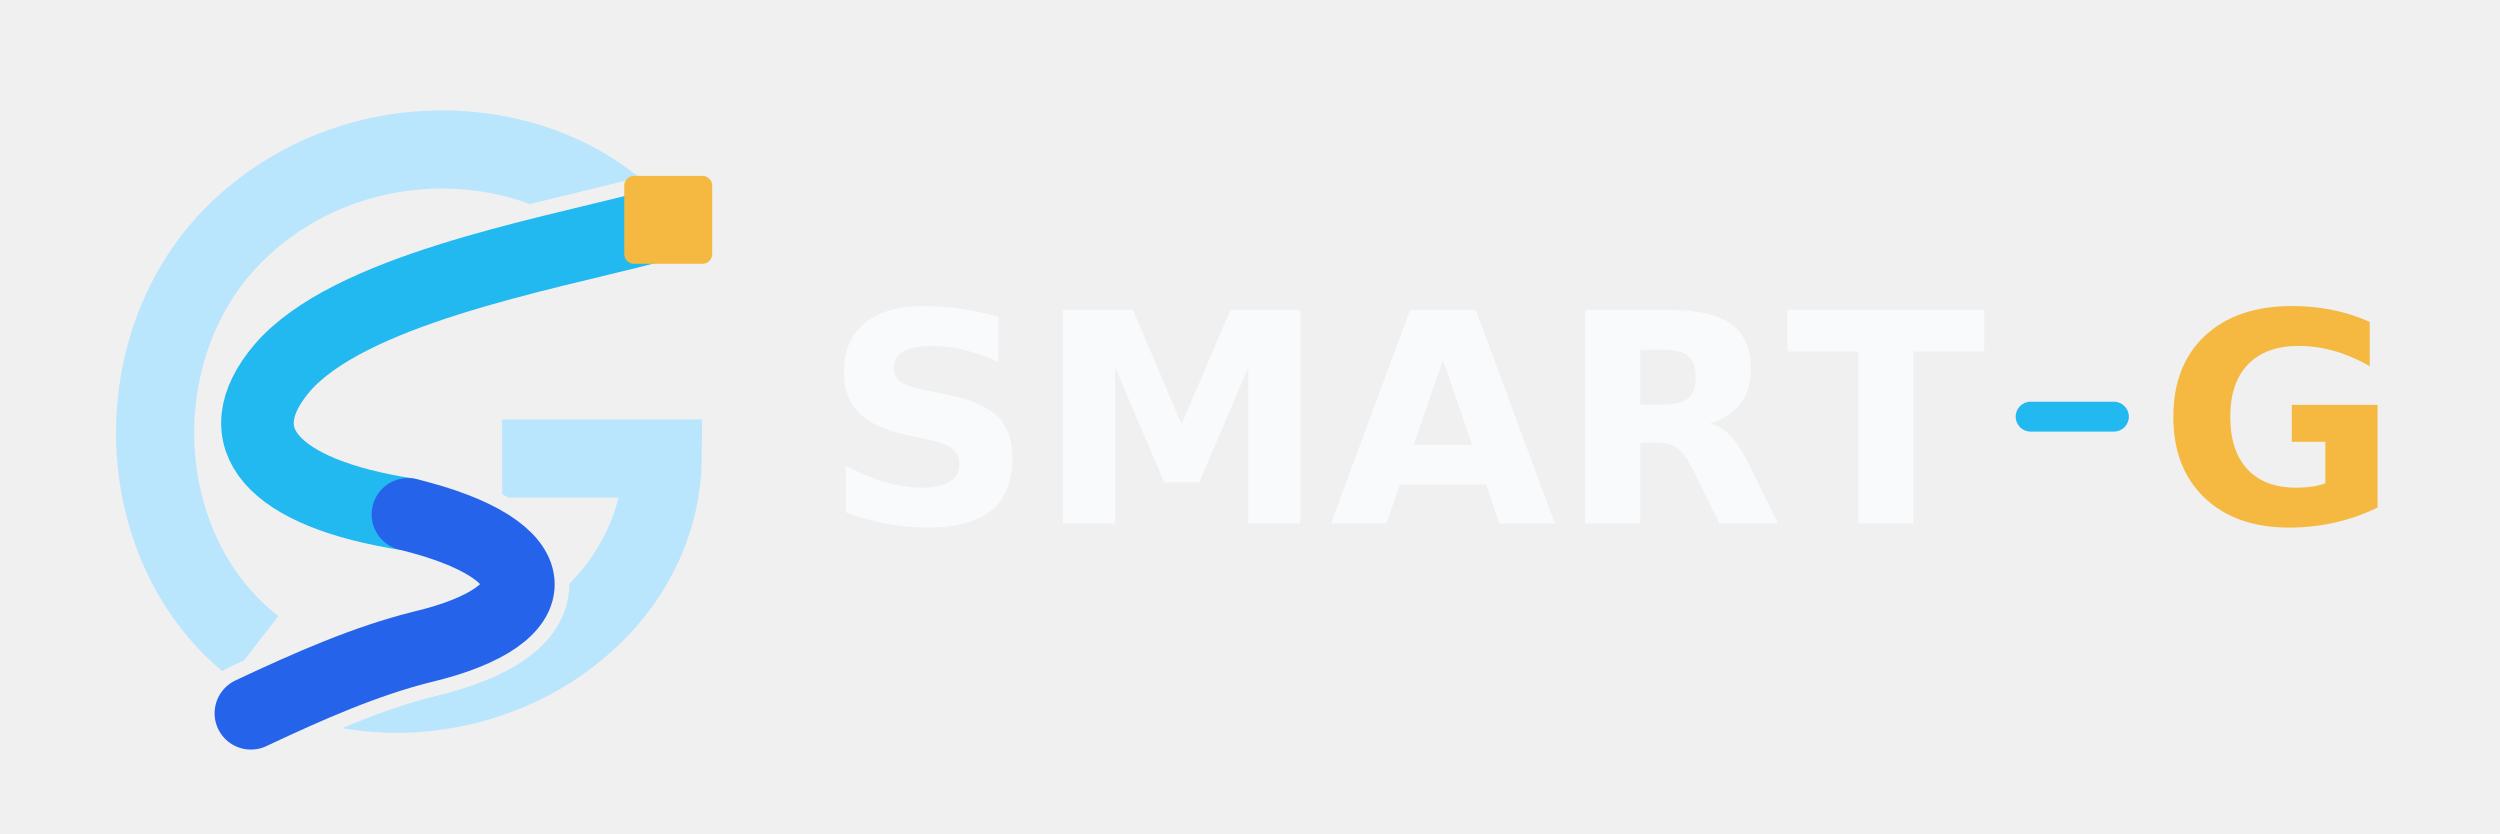
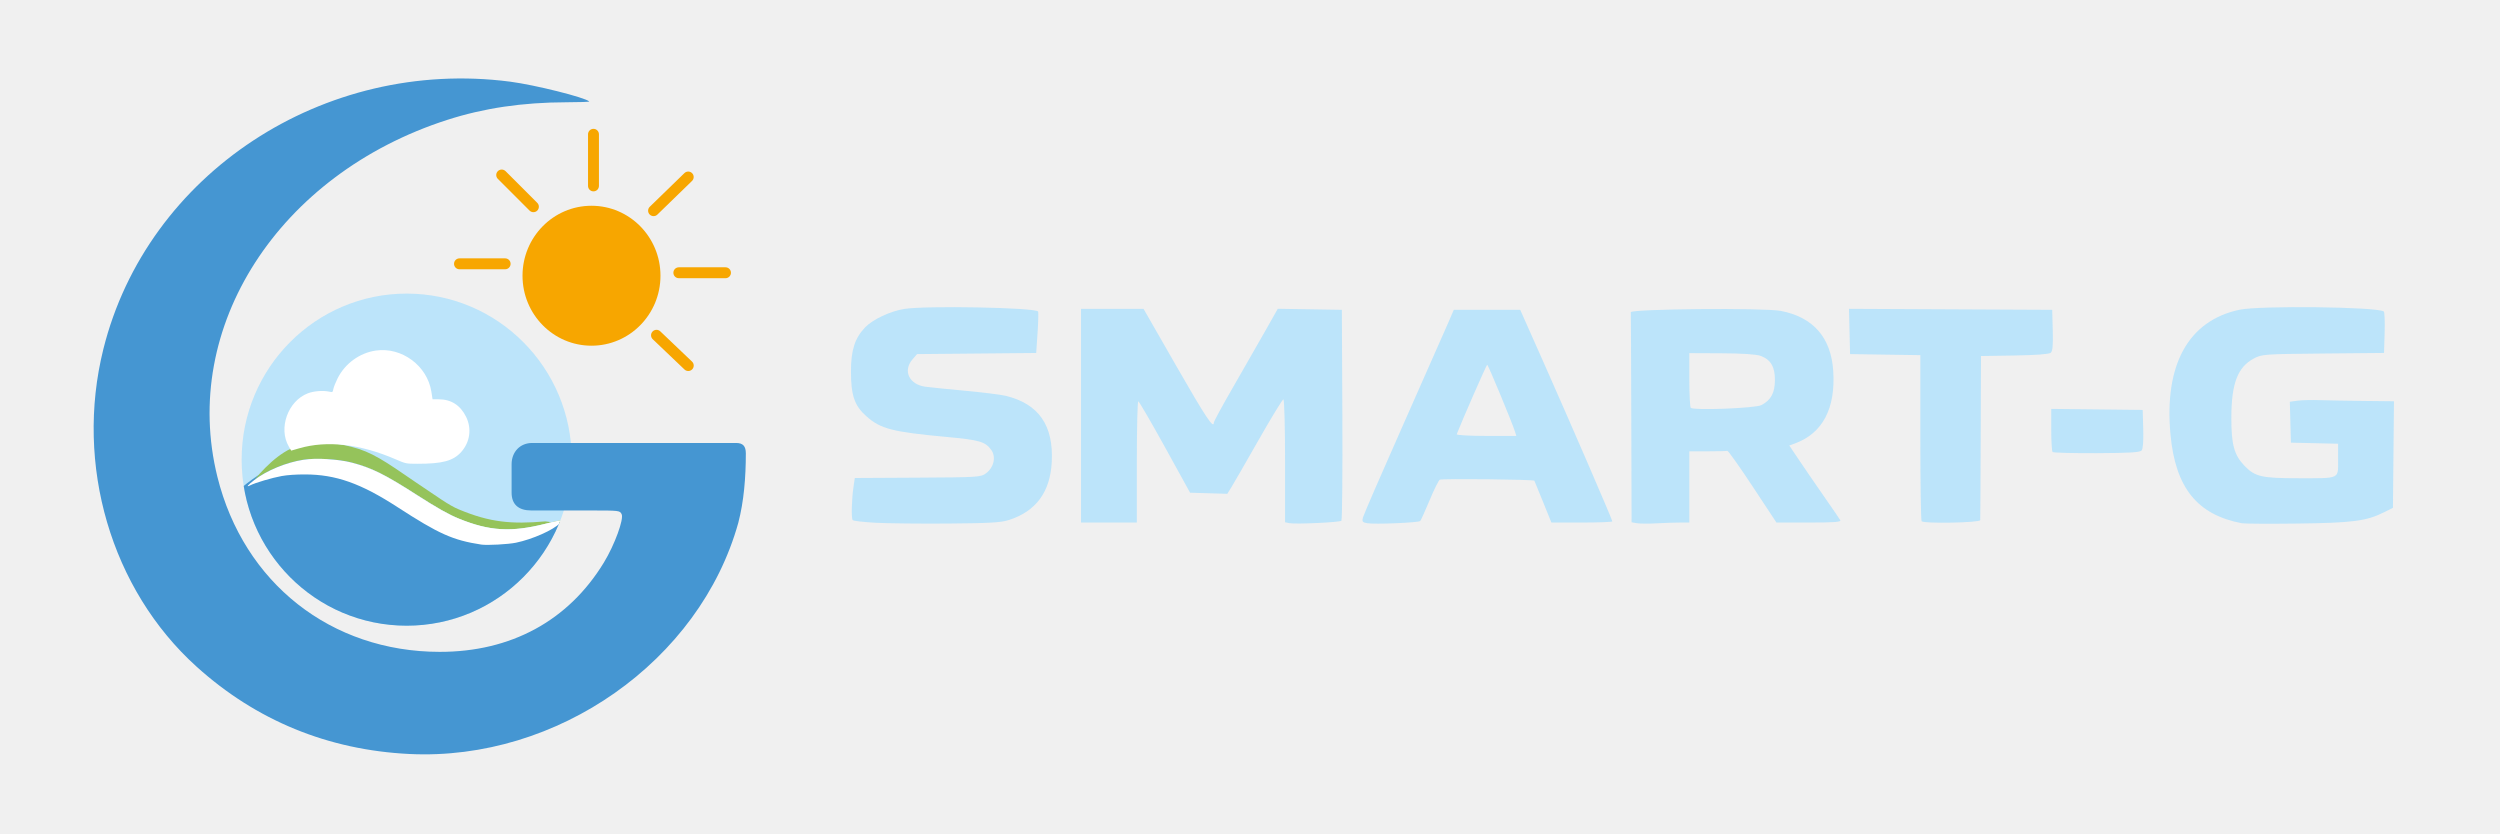
- <svg xmlns="http://www.w3.org/2000/svg" viewBox="0 0 2400 800" width="2400" height="800" role="img" aria-labelledby="title">
-   <g transform="translate(70 65) scale(0.67)">
-     <defs>
-       <mask id="cut-horizontal-dark" maskUnits="userSpaceOnUse" x="-50" y="-50" width="1100" height="1100">
-         <rect x="-50" y="-50" width="1100" height="1100" fill="white" />
-         <path d="M 820 230 C 665 270 395 320 300 430 C 215 530 285 610 480 640" fill="none" stroke="black" stroke-width="146" stroke-linecap="round" />
-         <path d="M 480 640 C 685 690 690 785 500 830 C 420 850 340 885 255 925" fill="none" stroke="black" stroke-width="146" stroke-linecap="round" />
-       </mask>
-     </defs>
-     <g mask="url(#cut-horizontal-dark)" fill="none" stroke="#BAE6FD" stroke-width="112" stroke-linecap="butt" stroke-linejoin="miter">
-       <path d="M 815 238 C 680 85 405 70 235 235 C 70 395 80 690 260 830" />
-       <path d="M 355 882 C 590 948 842 788 845 560 L 615 560" />
+ <svg xmlns="http://www.w3.org/2000/svg" width="2400" height="800" viewBox="0 0 2400 800" role="img" aria-labelledby="title desc">
+   <defs>
+     <clipPath id="globe-boundary" clipPathUnits="userSpaceOnUse">
+       <path d="M703.600,626.800 C703.600,719.197 629.145,794.100 537.300,794.100 C445.455,794.100 371.000,719.197 371.000,626.800 C371.000,534.403 445.455,459.500 537.300,459.500 C629.145,459.500 703.600,534.403 703.600,626.800 Z" fill="#FFFFFF" fill-rule="evenodd" />
+     </clipPath>
+   </defs>
+   <g transform="translate(-121.5251 -155.968) scale(0.9528158)">
+     <g id="emblem">
+       <path id="sky" d="M703.600,626.800 C703.600,719.197 629.145,794.100 537.300,794.100 C445.455,794.100 371.000,719.197 371.000,626.800 C371.000,534.403 445.455,459.500 537.300,459.500 C629.145,459.500 703.600,534.403 703.600,626.800 Z" fill="#BCE4FA" fill-rule="evenodd" />
+       <g id="globe-contents" clip-path="url(#globe-boundary)">
+         <path id="ocean" d="M371,655 C400,631 423,624 447,626 C485,623 512,640 550,664 C594,693 628,710 696,688 L717,820 L350,820 Z" fill="#4596D2" fill-rule="evenodd" />
+         <path id="green-ribbon" d="M383.547,647.500  C398.000,630.000 416.000,614.000 433.418,611.867  C446.000,608.000 468.000,610.000 482.000,614.000  C502.000,619.000 515.000,628.000 547.000,650.000  C568.000,664.000 580.000,673.000 590.000,677.000  C621.000,690.000 643.000,692.000 676.978,689.000  L691.651,690.842  C695.285,687.050 694.136,687.095 676.978,691.426  C642.665,700.087 620.697,698.790 590.000,686.292  C579.545,682.036 568.445,675.768 547.000,662.012  C515.143,641.577 501.794,634.954 482.000,629.763  C468.669,626.266 445.999,624.915 433.418,626.867  C415.745,629.609 396.289,637.659 383.547,647.500 Z" fill="#95C35B" fill-rule="evenodd" />
+         <path id="cloud" d="M526.006,626.401 C490.399,611.032 457.077,607.251 428.976,615.390 L420.922,617.723 L418.527,613.611 C407.770,595.146 417.666,567.589 437.798,559.942 C443.798,557.663 452.915,556.950 459.134,558.274 C462.688,559.030 462.783,558.970 463.416,555.594 C463.773,553.694 465.685,548.902 467.665,544.943 C475.153,529.975 489.858,519.263 506.172,516.894 C532.316,513.097 558.105,532.205 562.175,558.389 L563.359,566.000 L569.501,566.000 C582.069,566.000 591.392,571.957 597.159,583.670 C603.001,595.538 601.087,609.223 592.202,619.115 C584.145,628.086 573.210,631.015 548.000,630.957 C536.596,630.931 536.413,630.893 526.006,626.401 Z" fill="#FFFFFF" fill-rule="evenodd" />
+         <path id="white-separator" d="M612.500,712.382 C583.815,707.993 569.849,701.750 528.000,674.611 C491.103,650.683 465.914,641.770 435.000,641.703 C425.727,641.682 417.175,642.269 411.276,643.331 C401.891,645.020 384.735,650.087 379.750,652.642 C375.068,655.042 376.774,652.731 383.547,647.500 C396.289,637.659 415.745,629.609 433.418,626.867 C445.999,624.915 468.669,626.266 482.000,629.763 C501.794,634.954 515.143,641.577 547.000,662.012 C568.445,675.768 579.545,682.036 590.000,686.292 C620.697,698.790 642.665,700.087 676.978,691.426 C694.136,687.095 695.285,687.050 691.651,690.842 C685.089,697.692 664.031,707.046 647.422,710.491 C639.585,712.116 618.298,713.269 612.500,712.382 Z" fill="#FFFFFF" fill-rule="evenodd" />
+       </g>
+       <path id="outer-g" d="M540.000,923.367 C458.039,919.350 385.611,889.609 325.500,835.286 C239.486,757.555 202.661,632.056 231.667,515.500 C275.657,338.727 453.817,221.557 641.500,245.966 C666.453,249.211 716.944,261.846 721.285,265.932 C721.717,266.338 711.367,266.699 698.285,266.733 C653.951,266.848 614.974,272.616 578.000,284.532 C408.244,339.239 309.125,493.243 346.575,644.102 C373.139,751.114 461.037,820.342 570.500,820.466 C642.353,820.547 700.257,789.076 735.915,730.562 C746.787,712.722 756.390,686.511 753.834,681.654 C751.957,678.086 751.486,678.031 722.750,678.015 L662.800,678.000  C650.000,678.000 643.000,672.000 643.000,660.000  L643.000,631.500 C643.000,619.000 651.500,610.000 663.800,610.000  L869.200,610.000 C876.200,610.000 879.000,613.300 879.000,620.500  C879.000,645.000 877.000,669.000 871.416,690.408 C832.673,829.628 688.932,930.666 540.000,923.367 Z" fill="#4596D2" fill-rule="evenodd" />
+       <path id="sun" d="M793.000,441.500 C793.000,480.436 761.884,512.000 723.500,512.000 C685.116,512.000 654.000,480.436 654.000,441.500 C654.000,402.564 685.116,371.000 723.500,371.000 C761.884,371.000 793.000,402.564 793.000,441.500 Z" fill="#F7A600" fill-rule="evenodd" />
+       <path id="ray-1" d="M720.000,299.000 L720.000,351.000 A5.500,5.500 0 0 0 731.000,351.000 L731.000,299.000 A5.500,5.500 0 0 0 720.000,299.000 Z" fill="#F7A600" fill-rule="evenodd" />
+       <path id="ray-2" d="M629.111,343.889 L661.111,375.889 A5.500,5.500 0 0 0 668.889,368.111 L636.889,336.111 A5.500,5.500 0 0 0 629.111,343.889 Z" fill="#F7A600" fill-rule="evenodd" />
+       <path id="ray-3" d="M817.168,338.055 L782.168,372.055 A5.500,5.500 0 0 0 789.832,379.945 L824.832,345.945 A5.500,5.500 0 0 0 817.168,338.055 Z" fill="#F7A600" fill-rule="evenodd" />
+       <path id="ray-4" d="M590.500,435.000 L636.500,435.000 A5.500,5.500 0 0 0 636.500,424.000 L590.500,424.000 A5.500,5.500 0 0 0 590.500,435.000 Z" fill="#F7A600" fill-rule="evenodd" />
+       <path id="ray-5" d="M811.500,444.000 L858.500,444.000 A5.500,5.500 0 0 0 858.500,433.000 L811.500,433.000 A5.500,5.500 0 0 0 811.500,444.000 Z" fill="#F7A600" fill-rule="evenodd" />
+       <path id="ray-6" d="M785.205,505.481 L817.205,535.981 A5.500,5.500 0 0 0 824.795,528.019 L792.795,497.519 A5.500,5.500 0 0 0 785.205,505.481 Z" fill="#F7A600" fill-rule="evenodd" />
    </g>
-     <path d="M 820 230 C 665 270 395 320 300 430 C 215 530 285 610 480 640" fill="none" stroke="#22B8F0" stroke-width="104" stroke-linecap="round" />
-     <path d="M 480 640 C 685 690 690 785 500 830 C 420 850 340 885 255 925" fill="none" stroke="#2563EB" stroke-width="104" stroke-linecap="round" />
-     <rect x="790" y="155" width="126" height="126" rx="14" fill="#F5B942" />
  </g>
-   <g fill="#F8FAFC" transform="translate(790 502.5) scale(0.1373074 -0.1373074)">
-     <path d="M1227 1446V1130Q1104 1185 987.0 1213.0Q870 1241 766 1241Q628 1241 562.0 1203.0Q496 1165 496 1085Q496 1025 540.5 991.5Q585 958 702 934L866 901Q1115 851 1220.0 749.0Q1325 647 1325 459Q1325 212 1178.5 91.5Q1032 -29 731 -29Q589 -29 446.0 -2.0Q303 25 160 78V403Q303 327 436.5 288.5Q570 250 694 250Q820 250 887.0 292.0Q954 334 954 412Q954 482 908.5 520.0Q863 558 727 588L578 621Q354 669 250.5 774.0Q147 879 147 1057Q147 1280 291.0 1400.0Q435 1520 705 1520Q828 1520 958.0 1501.5Q1088 1483 1227 1446Z" transform="translate(0 0)" />
-     <path d="M188 1493H678L1018 694L1360 1493H1849V0H1485V1092L1141 287H897L553 1092V0H188Z" transform="translate(1489.566 0)" />
-     <path d="M1094 272H492L397 0H10L563 1493H1022L1575 0H1188ZM588 549H997L793 1143Z" transform="translate(3542.132 0)" />
-     <path d="M735 831Q856 831 908.5 876.0Q961 921 961 1024Q961 1126 908.5 1170.0Q856 1214 735 1214H573V831ZM573 565V0H188V1493H776Q1071 1493 1208.5 1394.0Q1346 1295 1346 1081Q1346 933 1274.5 838.0Q1203 743 1059 698Q1138 680 1200.5 616.5Q1263 553 1327 424L1536 0H1126L944 371Q889 483 832.5 524.0Q776 565 682 565Z" transform="translate(5141.698 0)" />
-     <path d="M10 1493H1386V1202H891V0H506V1202H10Z" transform="translate(6733.263 0)" />
-   </g>
-   <rect x="1935.046" y="385.650" width="108.650" height="28.700" rx="14.350" fill="#22B8F0" />
-   <g fill="#F5B942" transform="translate(2072.396 502.5) scale(0.1373074 -0.1373074)">
-     <path d="M1530 111Q1386 41 1231.0 6.0Q1076 -29 911 -29Q538 -29 320.0 179.5Q102 388 102 745Q102 1106 324.0 1313.0Q546 1520 932 1520Q1081 1520 1217.5 1492.0Q1354 1464 1475 1409V1100Q1350 1171 1226.5 1206.0Q1103 1241 979 1241Q749 1241 624.5 1112.5Q500 984 500 745Q500 508 620.0 379.0Q740 250 961 250Q1021 250 1072.5 257.5Q1124 265 1165 281V571H930V829H1530Z" transform="translate(0 0)" />
+   <g transform="translate(540.6376 -1516.448) scale(1.84807)">
+     <g id="wordmark">
+       <path id="letter-S" d="M162.329,1092.111 C156.185,1091.775 150.822,1091.162 150.412,1090.750 C149.591,1089.924 149.842,1079.954 150.854,1073.180 L151.500,1068.860 L184.176,1068.680 C215.638,1068.507 216.957,1068.422 219.676,1066.404 C223.763,1063.371 224.983,1057.801 222.341,1054.231 C219.157,1049.928 216.349,1049.123 198.889,1047.508 C171.163,1044.943 164.950,1043.349 157.653,1036.926 C151.341,1031.370 149.500,1026.080 149.500,1013.500 C149.500,1002.464 151.480,996.272 156.804,990.656 C160.705,986.540 169.817,982.235 177.145,981.046 C188.308,979.235 244.623,980.289 246.682,982.348 C246.937,982.604 246.828,987.562 246.439,993.366 L245.732,1003.919 L214.778,1004.210 L183.825,1004.500 L181.412,1007.306 C176.367,1013.174 179.748,1020.293 188.124,1021.438 C190.531,1021.767 199.898,1022.718 208.940,1023.551 C217.981,1024.385 227.431,1025.568 229.940,1026.181 C247.045,1030.360 254.800,1041.536 253.801,1060.567 C252.983,1076.149 245.643,1086.118 231.651,1090.650 C227.450,1092.010 221.614,1092.355 200.000,1092.520 C185.425,1092.631 168.473,1092.447 162.329,1092.111 Z" fill="#BCE4FA" fill-rule="evenodd" />
+       <path id="letter-M" d="M377.250,1092.317 L375.000,1091.861 L375.000,1059.930 C375.000,1042.369 374.610,1028.000 374.133,1028.000 C373.657,1028.000 367.828,1037.562 361.180,1049.250 C354.532,1060.938 348.169,1071.979 347.039,1073.786 L344.985,1077.072 L335.323,1076.786 L325.660,1076.500 L312.580,1052.783 C305.386,1039.738 299.163,1029.051 298.750,1029.033 C298.337,1029.015 298.000,1043.175 298.000,1060.500 L298.000,1092.000 L283.500,1092.000 L269.000,1092.000 L269.000,1036.500 L269.000,981.000 L285.250,981.008 L301.500,981.017 L318.500,1010.681 C333.673,1037.158 338.000,1043.679 338.000,1040.072 C338.000,1039.471 342.351,1031.446 347.669,1022.239 C352.986,1013.033 360.460,999.977 364.277,993.226 L371.217,980.953 L387.859,981.226 L404.500,981.500 L404.759,1035.941 C404.901,1065.884 404.676,1090.692 404.259,1091.071 C403.341,1091.903 380.423,1092.960 377.250,1092.317 Z" fill="#BCE4FA" fill-rule="evenodd" />
+       <path id="letter-A" d="M417.660,1092.343 C415.224,1091.920 414.908,1091.503 415.434,1089.406 C415.771,1088.062 425.176,1066.384 436.334,1041.231 C447.491,1016.079 457.975,992.350 459.631,988.500 L462.642,981.500 L479.897,981.500 L497.152,981.500 L509.151,1008.500 C523.264,1040.256 545.000,1090.514 545.000,1091.389 C545.000,1091.725 537.878,1092.000 529.173,1092.000 L513.345,1092.000 L508.998,1081.250 C506.607,1075.338 504.586,1070.394 504.506,1070.264 C504.104,1069.607 456.335,1069.107 455.354,1069.749 C454.723,1070.162 452.336,1075.000 450.050,1080.500 C447.764,1086.000 445.576,1090.819 445.188,1091.208 C444.318,1092.083 421.564,1093.021 417.660,1092.343 Z M494.430,1044.750 C492.954,1040.038 480.477,1010.006 480.000,1010.017 C479.631,1010.026 466.839,1039.207 464.167,1046.136 C463.983,1046.611 470.876,1047.000 479.484,1047.000 L495.135,1047.000 L494.430,1044.750 Z" fill="#BCE4FA" fill-rule="evenodd" />
+       <path id="letter-R" d="M557.750,1092.346 L555.000,1091.867 L554.850,1037.934 C554.768,1008.270 554.655,983.438 554.600,982.750 C554.461,981.018 623.797,980.391 632.467,982.047 C649.259,985.253 658.559,995.811 659.738,1013.006 C661.089,1032.725 654.244,1045.703 639.712,1050.969 L636.925,1051.979 L642.135,1059.740 C645.001,1064.008 650.795,1072.450 655.012,1078.500 C659.229,1084.550 663.003,1090.062 663.399,1090.750 C663.962,1091.729 660.449,1092.000 647.186,1092.000 L630.253,1092.000 L617.877,1073.252 C611.070,1062.941 605.163,1054.616 604.750,1054.752 C604.337,1054.889 599.725,1055.000 594.500,1055.000 L585.000,1055.000 L585.000,1073.500 L585.000,1092.000 L580.151,1092.000 C577.484,1092.000 571.971,1092.186 567.901,1092.413 C563.830,1092.639 559.263,1092.609 557.750,1092.346 Z M622.410,1031.000 C627.374,1028.441 629.427,1024.674 629.465,1018.049 C629.506,1011.074 627.277,1007.323 621.945,1005.397 C619.752,1004.605 612.412,1004.125 601.750,1004.076 L585.000,1004.000 L585.000,1017.833 C585.000,1025.442 585.336,1032.003 585.747,1032.414 C587.193,1033.860 619.261,1032.623 622.410,1031.000 Z" fill="#BCE4FA" fill-rule="evenodd" />
+       <path id="letter-T" d="M705.667,1091.333 C705.300,1090.967 705.000,1071.402 705.000,1047.856 L705.000,1005.045 L686.750,1004.773 L668.500,1004.500 L668.218,992.741 L667.936,980.982 L720.718,981.241 L773.500,981.500 L773.782,992.101 C773.995,1000.076 773.729,1002.980 772.709,1003.826 C771.850,1004.539 764.971,1005.052 753.927,1005.226 L736.500,1005.500 L736.358,1047.500 C736.279,1070.600 736.167,1090.062 736.108,1090.750 C735.992,1092.097 706.986,1092.653 705.667,1091.333 Z" fill="#BCE4FA" fill-rule="evenodd" />
+       <path id="letter-hyphen" d="M773.697,1055.364 C773.314,1054.981 773.000,1049.784 773.000,1043.815 L773.000,1032.964 L796.750,1033.232 L820.500,1033.500 L820.787,1043.352 C820.966,1049.482 820.658,1053.707 819.972,1054.533 C819.121,1055.559 813.806,1055.884 796.632,1055.962 C784.402,1056.017 774.081,1055.748 773.697,1055.364 Z" fill="#BCE4FA" fill-rule="evenodd" />
+       <path id="letter-G" d="M872.000,1092.366 C848.790,1087.955 837.510,1073.923 834.936,1046.259 C831.563,1010.018 844.240,987.083 870.749,981.465 C881.337,979.222 941.810,979.922 945.736,982.334 C946.156,982.592 946.359,987.549 946.187,993.350 L945.873,1003.897 L914.187,1004.198 C883.453,1004.491 882.372,1004.568 878.251,1006.770 C869.880,1011.242 866.654,1019.584 866.561,1037.000 C866.484,1051.422 867.949,1056.876 873.427,1062.562 C878.851,1068.194 882.335,1068.990 901.500,1068.981 C923.334,1068.970 922.000,1069.592 922.000,1059.414 L922.000,1051.062 L909.750,1050.781 L897.500,1050.500 L897.218,1039.883 L896.935,1029.266 L900.718,1028.714 C902.798,1028.411 908.100,1028.277 912.500,1028.417 C916.900,1028.556 927.370,1028.745 935.766,1028.835 L951.032,1029.000 L950.766,1056.679 L950.500,1084.357 L945.732,1086.735 C936.693,1091.241 929.448,1092.179 901.000,1092.521 C886.425,1092.697 873.375,1092.627 872.000,1092.366 Z" fill="#BCE4FA" fill-rule="evenodd" />
+     </g>
  </g>
</svg>
